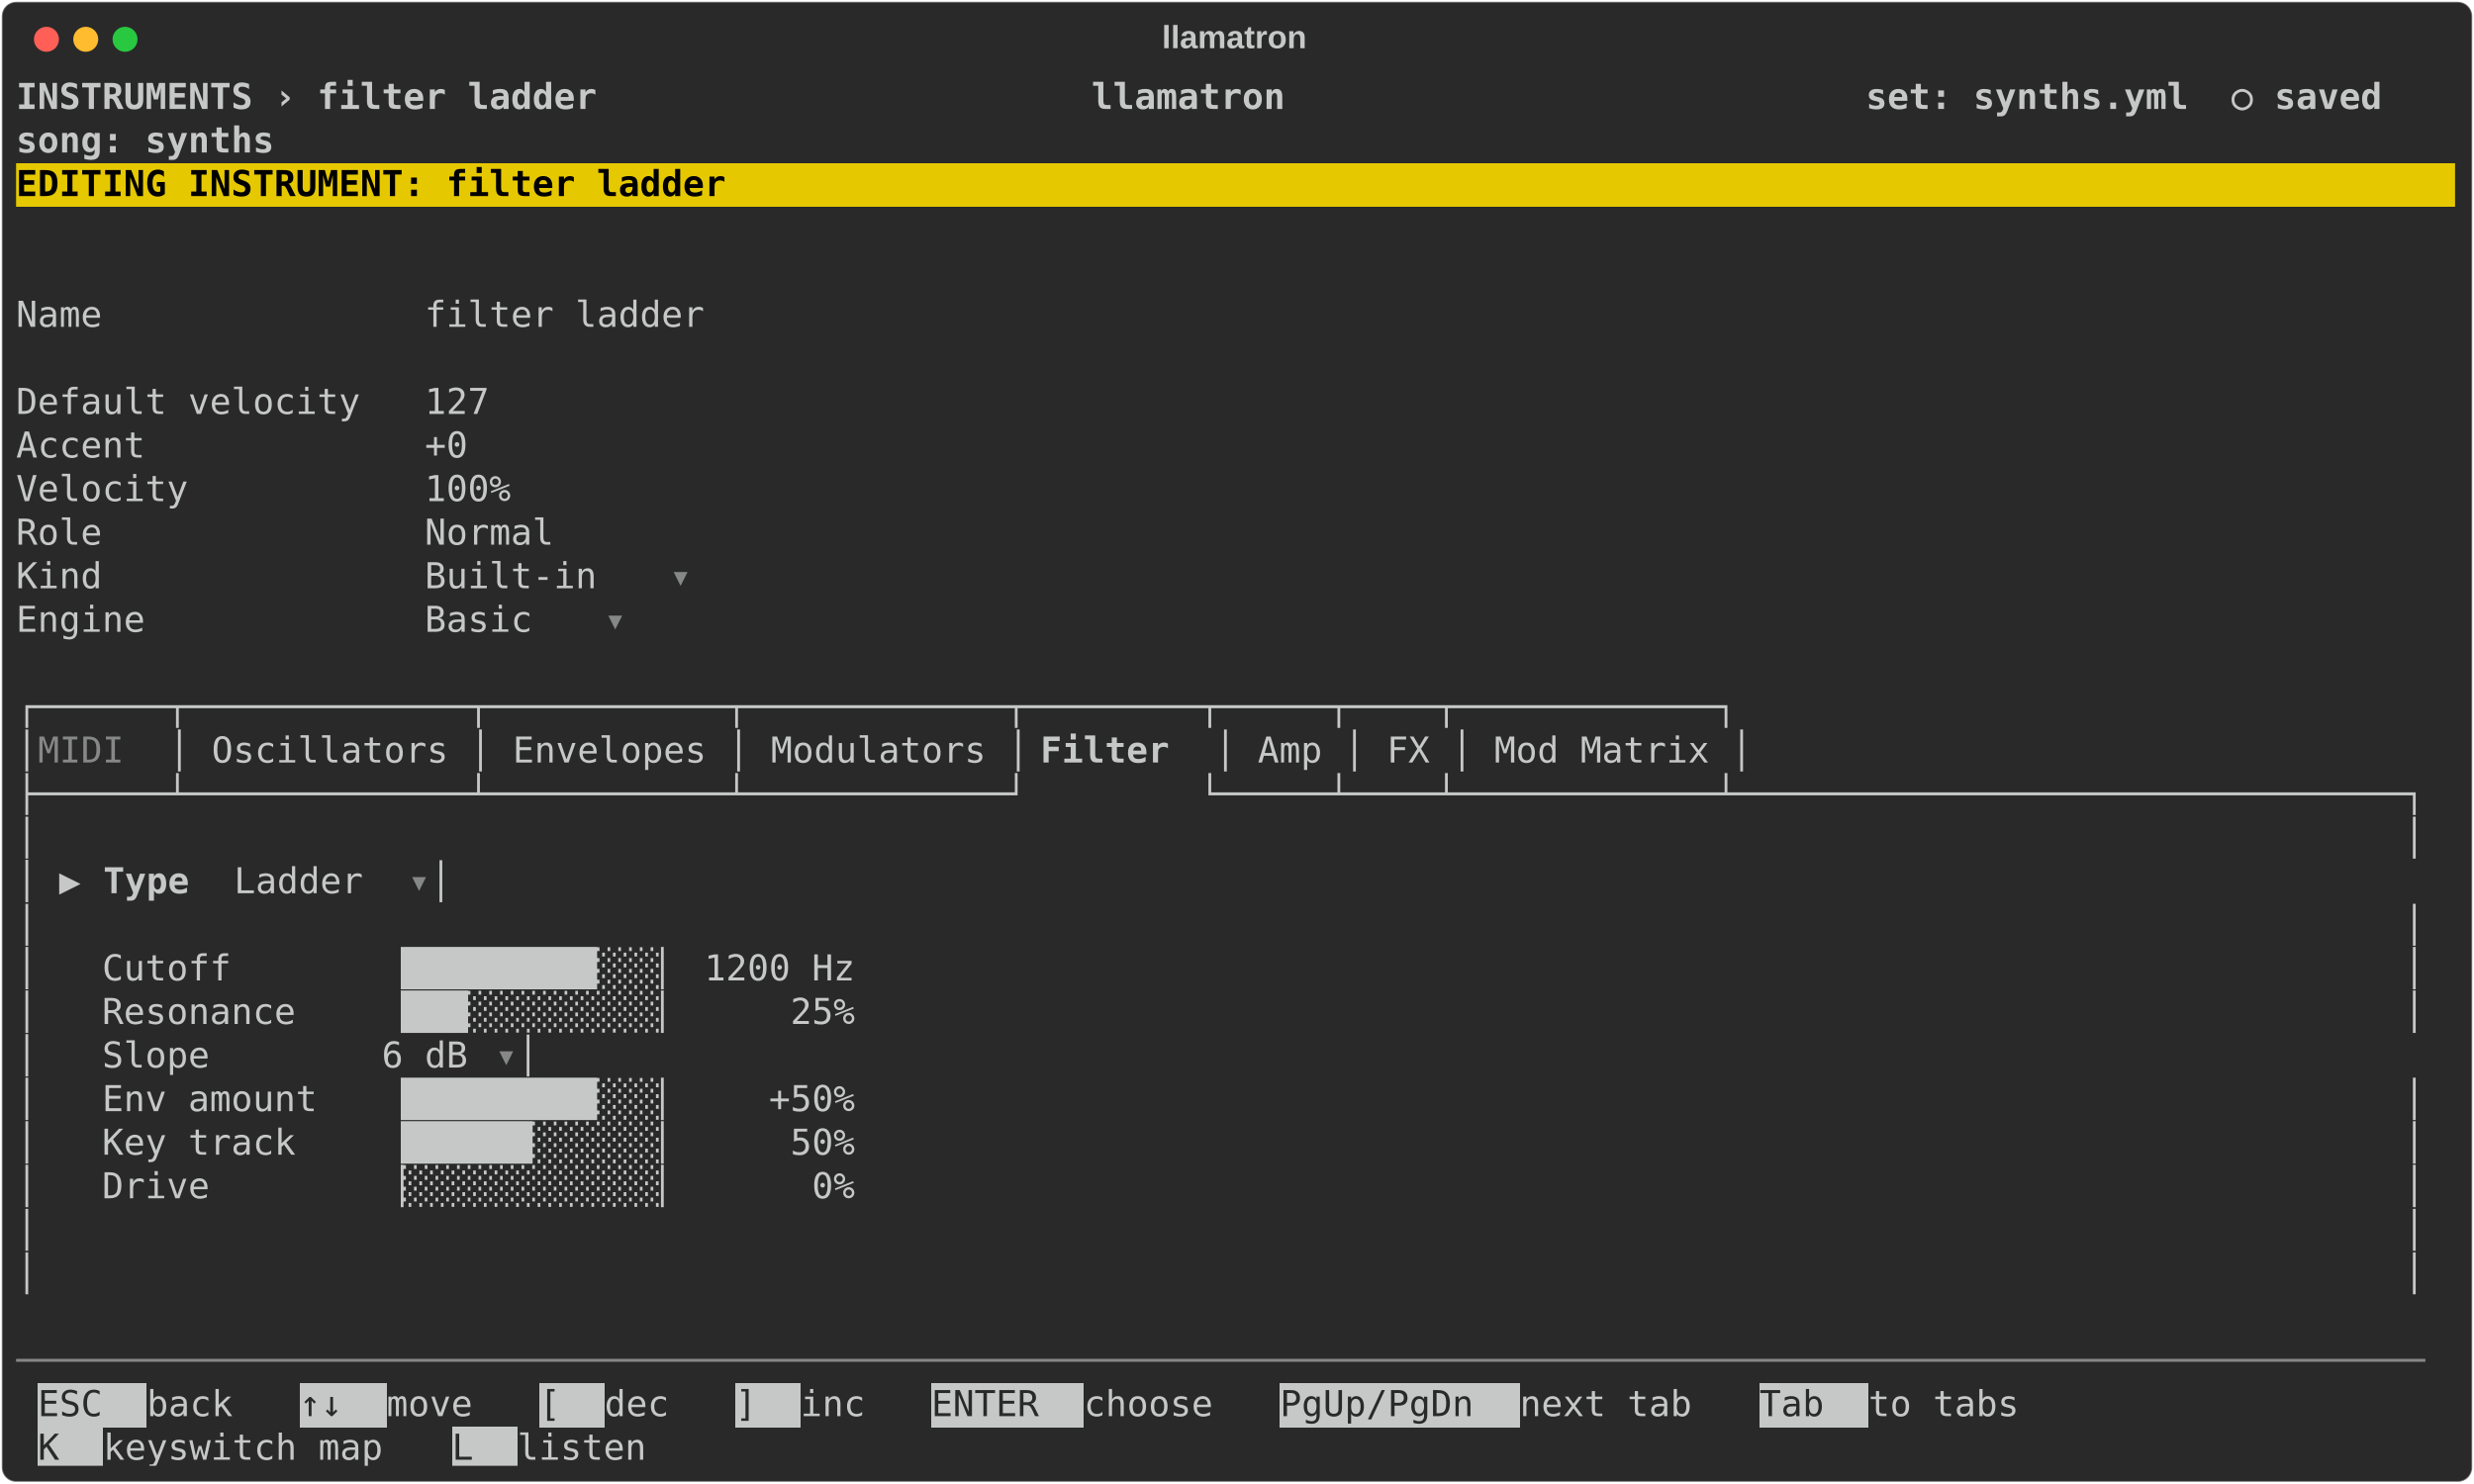
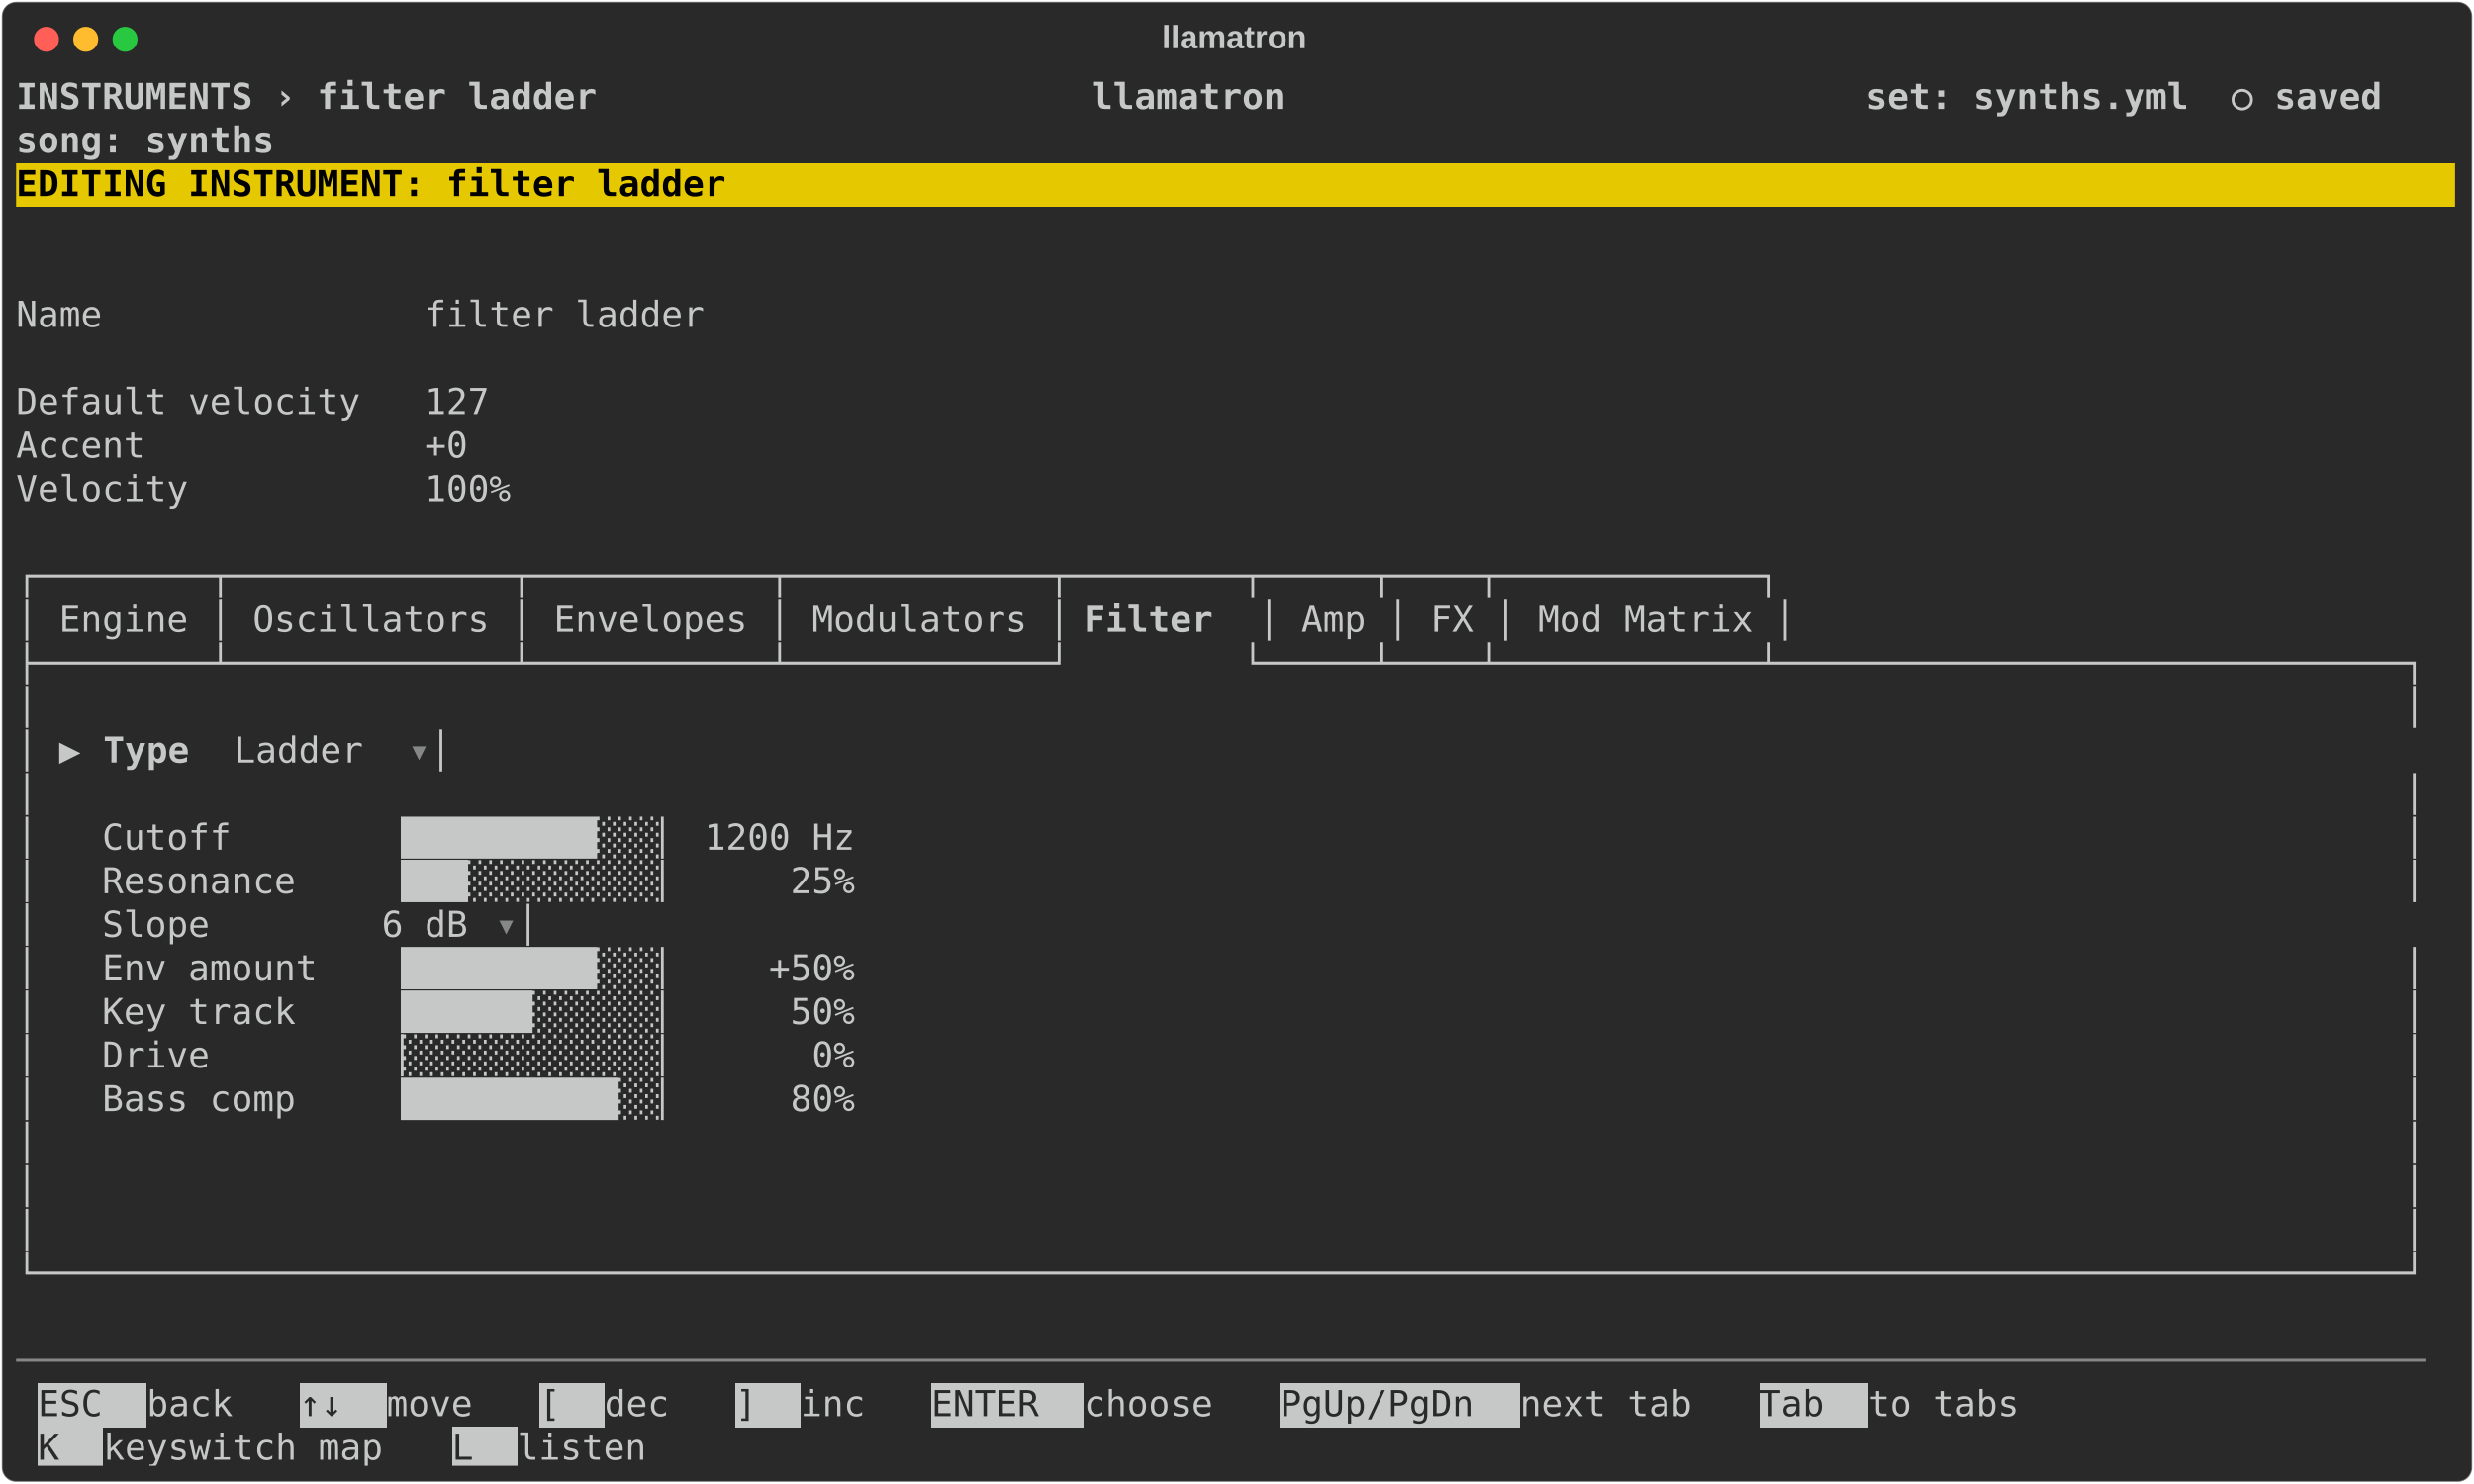
<svg xmlns="http://www.w3.org/2000/svg" class="rich-terminal" viewBox="0 0 1385 830.8">
  <style>

    @font-face {
        font-family: "Fira Code";
        src: local("FiraCode-Regular"),
                url("https://cdnjs.cloudflare.com/ajax/libs/firacode/6.2.0/woff2/FiraCode-Regular.woff2") format("woff2"),
                url("https://cdnjs.cloudflare.com/ajax/libs/firacode/6.2.0/woff/FiraCode-Regular.woff") format("woff");
        font-style: normal;
        font-weight: 400;
    }
    @font-face {
        font-family: "Fira Code";
        src: local("FiraCode-Bold"),
                url("https://cdnjs.cloudflare.com/ajax/libs/firacode/6.2.0/woff2/FiraCode-Bold.woff2") format("woff2"),
                url("https://cdnjs.cloudflare.com/ajax/libs/firacode/6.2.0/woff/FiraCode-Bold.woff") format("woff");
        font-style: bold;
        font-weight: 700;
    }

    .terminal-filter_ladder-matrix {
        font-family: Fira Code, monospace;
        font-size: 20px;
        line-height: 24.4px;
        font-variant-east-asian: full-width;
    }

    .terminal-filter_ladder-title {
        font-size: 18px;
        font-weight: bold;
        font-family: arial;
    }

    .terminal-filter_ladder-r1 { fill: #c5c8c6;font-weight: bold }
.terminal-filter_ladder-r2 { fill: #c5c8c6 }
.terminal-filter_ladder-r3 { fill: #000000;font-weight: bold }
.terminal-filter_ladder-r4 { fill: #868887 }
.terminal-filter_ladder-r5 { fill: #292929 }
    </style>
  <defs>
    <clipPath id="terminal-filter_ladder-clip-terminal">
      <rect x="0" y="0" width="1365.4" height="779.8" />
    </clipPath>
    <clipPath id="terminal-filter_ladder-line-0">
      <rect x="0" y="1.5" width="1366.4" height="24.65" />
    </clipPath>
    <clipPath id="terminal-filter_ladder-line-1">
      <rect x="0" y="25.9" width="1366.4" height="24.65" />
    </clipPath>
    <clipPath id="terminal-filter_ladder-line-2">
      <rect x="0" y="50.3" width="1366.4" height="24.65" />
    </clipPath>
    <clipPath id="terminal-filter_ladder-line-3">
      <rect x="0" y="74.7" width="1366.4" height="24.65" />
    </clipPath>
    <clipPath id="terminal-filter_ladder-line-4">
      <rect x="0" y="99.1" width="1366.4" height="24.65" />
    </clipPath>
    <clipPath id="terminal-filter_ladder-line-5">
      <rect x="0" y="123.5" width="1366.4" height="24.65" />
    </clipPath>
    <clipPath id="terminal-filter_ladder-line-6">
      <rect x="0" y="147.9" width="1366.4" height="24.65" />
    </clipPath>
    <clipPath id="terminal-filter_ladder-line-7">
      <rect x="0" y="172.3" width="1366.4" height="24.65" />
    </clipPath>
    <clipPath id="terminal-filter_ladder-line-8">
      <rect x="0" y="196.7" width="1366.4" height="24.65" />
    </clipPath>
    <clipPath id="terminal-filter_ladder-line-9">
      <rect x="0" y="221.1" width="1366.4" height="24.65" />
    </clipPath>
    <clipPath id="terminal-filter_ladder-line-10">
      <rect x="0" y="245.5" width="1366.4" height="24.65" />
    </clipPath>
    <clipPath id="terminal-filter_ladder-line-11">
      <rect x="0" y="269.9" width="1366.4" height="24.65" />
    </clipPath>
    <clipPath id="terminal-filter_ladder-line-12">
      <rect x="0" y="294.3" width="1366.4" height="24.65" />
    </clipPath>
    <clipPath id="terminal-filter_ladder-line-13">
      <rect x="0" y="318.7" width="1366.4" height="24.65" />
    </clipPath>
    <clipPath id="terminal-filter_ladder-line-14">
      <rect x="0" y="343.1" width="1366.4" height="24.65" />
    </clipPath>
    <clipPath id="terminal-filter_ladder-line-15">
      <rect x="0" y="367.5" width="1366.4" height="24.65" />
    </clipPath>
    <clipPath id="terminal-filter_ladder-line-16">
      <rect x="0" y="391.9" width="1366.4" height="24.65" />
    </clipPath>
    <clipPath id="terminal-filter_ladder-line-17">
      <rect x="0" y="416.3" width="1366.4" height="24.65" />
    </clipPath>
    <clipPath id="terminal-filter_ladder-line-18">
      <rect x="0" y="440.7" width="1366.4" height="24.65" />
    </clipPath>
    <clipPath id="terminal-filter_ladder-line-19">
      <rect x="0" y="465.1" width="1366.4" height="24.65" />
    </clipPath>
    <clipPath id="terminal-filter_ladder-line-20">
      <rect x="0" y="489.5" width="1366.4" height="24.65" />
    </clipPath>
    <clipPath id="terminal-filter_ladder-line-21">
      <rect x="0" y="513.9" width="1366.4" height="24.65" />
    </clipPath>
    <clipPath id="terminal-filter_ladder-line-22">
      <rect x="0" y="538.3" width="1366.4" height="24.65" />
    </clipPath>
    <clipPath id="terminal-filter_ladder-line-23">
      <rect x="0" y="562.7" width="1366.4" height="24.65" />
    </clipPath>
    <clipPath id="terminal-filter_ladder-line-24">
      <rect x="0" y="587.1" width="1366.4" height="24.65" />
    </clipPath>
    <clipPath id="terminal-filter_ladder-line-25">
      <rect x="0" y="611.5" width="1366.4" height="24.65" />
    </clipPath>
    <clipPath id="terminal-filter_ladder-line-26">
      <rect x="0" y="635.9" width="1366.4" height="24.65" />
    </clipPath>
    <clipPath id="terminal-filter_ladder-line-27">
      <rect x="0" y="660.3" width="1366.4" height="24.65" />
    </clipPath>
    <clipPath id="terminal-filter_ladder-line-28">
      <rect x="0" y="684.7" width="1366.4" height="24.65" />
    </clipPath>
    <clipPath id="terminal-filter_ladder-line-29">
      <rect x="0" y="709.1" width="1366.4" height="24.65" />
    </clipPath>
    <clipPath id="terminal-filter_ladder-line-30">
      <rect x="0" y="733.5" width="1366.4" height="24.65" />
    </clipPath>
  </defs>
  <rect fill="#292929" stroke="rgba(255,255,255,0.35)" stroke-width="1" x="1" y="1" width="1383" height="828.8" rx="8" />
  <text class="terminal-filter_ladder-title" fill="#c5c8c6" text-anchor="middle" x="691" y="27">llamatron</text>
  <g transform="translate(26,22)">
    <circle cx="0" cy="0" r="7" fill="#ff5f57" />
    <circle cx="22" cy="0" r="7" fill="#febc2e" />
    <circle cx="44" cy="0" r="7" fill="#28c840" />
  </g>
  <g transform="translate(9, 41)" clip-path="url(#terminal-filter_ladder-clip-terminal)">
    <rect fill="#e6c800" x="0" y="50.3" width="1366.4" height="24.65" shape-rendering="crispEdges" />
    <rect fill="#c5c8c6" x="12.2" y="733.5" width="61" height="24.65" shape-rendering="crispEdges" />
    <rect fill="#c5c8c6" x="158.6" y="733.5" width="48.8" height="24.65" shape-rendering="crispEdges" />
    <rect fill="#c5c8c6" x="292.8" y="733.5" width="36.6" height="24.65" shape-rendering="crispEdges" />
    <rect fill="#c5c8c6" x="402.6" y="733.5" width="36.6" height="24.65" shape-rendering="crispEdges" />
    <rect fill="#c5c8c6" x="512.4" y="733.5" width="85.4" height="24.65" shape-rendering="crispEdges" />
    <rect fill="#c5c8c6" x="707.6" y="733.5" width="134.2" height="24.65" shape-rendering="crispEdges" />
    <rect fill="#c5c8c6" x="976" y="733.5" width="61" height="24.65" shape-rendering="crispEdges" />
    <rect fill="#c5c8c6" x="12.2" y="757.9" width="36.6" height="24.65" shape-rendering="crispEdges" />
    <rect fill="#c5c8c6" x="244" y="757.9" width="36.6" height="24.65" shape-rendering="crispEdges" />
    <g class="terminal-filter_ladder-matrix">
      <text class="terminal-filter_ladder-r1" x="0" y="20" textLength="1366.4" clip-path="url(#terminal-filter_ladder-line-0)"> INSTRUMENTS › filter ladder                       llamatron                           set: synths.yml  ○ saved </text>
      <text class="terminal-filter_ladder-r2" x="1366.4" y="20" textLength="12.2" clip-path="url(#terminal-filter_ladder-line-0)">
</text>
      <text class="terminal-filter_ladder-r1" x="0" y="44.4" textLength="1366.4" clip-path="url(#terminal-filter_ladder-line-1)">                                                                                       song: synths             </text>
      <text class="terminal-filter_ladder-r2" x="1366.4" y="44.4" textLength="12.2" clip-path="url(#terminal-filter_ladder-line-1)">
</text>
      <text class="terminal-filter_ladder-r3" x="0" y="68.8" textLength="1366.4" clip-path="url(#terminal-filter_ladder-line-2)"> EDITING INSTRUMENT: filter ladder                                                                              </text>
      <text class="terminal-filter_ladder-r2" x="1366.4" y="68.8" textLength="12.2" clip-path="url(#terminal-filter_ladder-line-2)">
</text>
      <text class="terminal-filter_ladder-r2" x="1366.4" y="93.2" textLength="12.2" clip-path="url(#terminal-filter_ladder-line-3)">
</text>
      <text class="terminal-filter_ladder-r2" x="1366.4" y="117.6" textLength="12.2" clip-path="url(#terminal-filter_ladder-line-4)">
</text>
      <text class="terminal-filter_ladder-r2" x="0" y="142" textLength="427" clip-path="url(#terminal-filter_ladder-line-5)">  Name               filter ladder </text>
      <text class="terminal-filter_ladder-r2" x="1366.4" y="142" textLength="12.2" clip-path="url(#terminal-filter_ladder-line-5)">
</text>
      <text class="terminal-filter_ladder-r2" x="1366.4" y="166.4" textLength="12.2" clip-path="url(#terminal-filter_ladder-line-6)">
</text>
      <text class="terminal-filter_ladder-r2" x="0" y="190.8" textLength="305" clip-path="url(#terminal-filter_ladder-line-7)">  Default velocity   127 </text>
      <text class="terminal-filter_ladder-r2" x="1366.4" y="190.8" textLength="12.2" clip-path="url(#terminal-filter_ladder-line-7)">
</text>
      <text class="terminal-filter_ladder-r2" x="0" y="215.2" textLength="292.8" clip-path="url(#terminal-filter_ladder-line-8)">  Accent             +0 </text>
      <text class="terminal-filter_ladder-r2" x="1366.4" y="215.2" textLength="12.2" clip-path="url(#terminal-filter_ladder-line-8)">
</text>
      <text class="terminal-filter_ladder-r2" x="0" y="239.6" textLength="317.2" clip-path="url(#terminal-filter_ladder-line-9)">  Velocity           100% </text>
      <text class="terminal-filter_ladder-r2" x="1366.4" y="239.6" textLength="12.2" clip-path="url(#terminal-filter_ladder-line-9)">
</text>
-       <text class="terminal-filter_ladder-r2" x="0" y="264" textLength="341.6" clip-path="url(#terminal-filter_ladder-line-10)">  Role               Normal </text>
      <text class="terminal-filter_ladder-r2" x="1366.4" y="264" textLength="12.2" clip-path="url(#terminal-filter_ladder-line-10)">
</text>
-       <text class="terminal-filter_ladder-r2" x="0" y="288.4" textLength="366" clip-path="url(#terminal-filter_ladder-line-11)">  Kind               Built-in </text>
-       <text class="terminal-filter_ladder-r4" x="366" y="288.4" textLength="12.2" clip-path="url(#terminal-filter_ladder-line-11)">▾</text>
+       <text class="terminal-filter_ladder-r2" x="0" y="288.4" textLength="1000.4" clip-path="url(#terminal-filter_ladder-line-11)">┌────────┬─────────────┬───────────┬────────────┬────────┬─────┬────┬────────────┐</text>
      <text class="terminal-filter_ladder-r2" x="1366.4" y="288.4" textLength="12.2" clip-path="url(#terminal-filter_ladder-line-11)">
</text>
-       <text class="terminal-filter_ladder-r2" x="0" y="312.8" textLength="329.4" clip-path="url(#terminal-filter_ladder-line-12)">  Engine             Basic </text>
-       <text class="terminal-filter_ladder-r4" x="329.4" y="312.8" textLength="12.2" clip-path="url(#terminal-filter_ladder-line-12)">▾</text>
+       <text class="terminal-filter_ladder-r2" x="0" y="312.8" textLength="597.8" clip-path="url(#terminal-filter_ladder-line-12)">│ Engine │ Oscillators │ Envelopes │ Modulators │</text>
+       <text class="terminal-filter_ladder-r1" x="597.8" y="312.8" textLength="97.6" clip-path="url(#terminal-filter_ladder-line-12)"> Filter </text>
+       <text class="terminal-filter_ladder-r2" x="695.4" y="312.8" textLength="305" clip-path="url(#terminal-filter_ladder-line-12)">│ Amp │ FX │ Mod Matrix │</text>
      <text class="terminal-filter_ladder-r2" x="1366.4" y="312.8" textLength="12.2" clip-path="url(#terminal-filter_ladder-line-12)">
</text>
+       <text class="terminal-filter_ladder-r2" x="0" y="337.2" textLength="1366.4" clip-path="url(#terminal-filter_ladder-line-13)">├────────┴─────────────┴───────────┴────────────┘        └─────┴────┴────────────┴─────────────────────────────┐</text>
      <text class="terminal-filter_ladder-r2" x="1366.4" y="337.2" textLength="12.2" clip-path="url(#terminal-filter_ladder-line-13)">
</text>
-       <text class="terminal-filter_ladder-r2" x="0" y="361.6" textLength="976" clip-path="url(#terminal-filter_ladder-line-14)">┌──────┬─────────────┬───────────┬────────────┬────────┬─────┬────┬────────────┐</text>
+       <text class="terminal-filter_ladder-r2" x="0" y="361.6" textLength="1366.4" clip-path="url(#terminal-filter_ladder-line-14)">│                                                                                                              │</text>
      <text class="terminal-filter_ladder-r2" x="1366.4" y="361.6" textLength="12.2" clip-path="url(#terminal-filter_ladder-line-14)">
</text>
-       <text class="terminal-filter_ladder-r2" x="0" y="386" textLength="12.2" clip-path="url(#terminal-filter_ladder-line-15)">│</text>
-       <text class="terminal-filter_ladder-r4" x="12.2" y="386" textLength="73.2" clip-path="url(#terminal-filter_ladder-line-15)"> MIDI </text>
-       <text class="terminal-filter_ladder-r2" x="85.4" y="386" textLength="488" clip-path="url(#terminal-filter_ladder-line-15)">│ Oscillators │ Envelopes │ Modulators │</text>
-       <text class="terminal-filter_ladder-r1" x="573.4" y="386" textLength="97.6" clip-path="url(#terminal-filter_ladder-line-15)"> Filter </text>
-       <text class="terminal-filter_ladder-r2" x="671" y="386" textLength="305" clip-path="url(#terminal-filter_ladder-line-15)">│ Amp │ FX │ Mod Matrix │</text>
+       <text class="terminal-filter_ladder-r2" x="0" y="386" textLength="48.8" clip-path="url(#terminal-filter_ladder-line-15)">│ ▶ </text>
+       <text class="terminal-filter_ladder-r1" x="48.8" y="386" textLength="73.2" clip-path="url(#terminal-filter_ladder-line-15)">Type  </text>
+       <text class="terminal-filter_ladder-r2" x="122" y="386" textLength="97.6" clip-path="url(#terminal-filter_ladder-line-15)"> Ladder </text>
+       <text class="terminal-filter_ladder-r4" x="219.6" y="386" textLength="12.2" clip-path="url(#terminal-filter_ladder-line-15)">▾</text>
+       <text class="terminal-filter_ladder-r2" x="231.8" y="386" textLength="1134.6" clip-path="url(#terminal-filter_ladder-line-15)">                                                                                            │</text>
      <text class="terminal-filter_ladder-r2" x="1366.4" y="386" textLength="12.2" clip-path="url(#terminal-filter_ladder-line-15)">
</text>
-       <text class="terminal-filter_ladder-r2" x="0" y="410.4" textLength="1366.4" clip-path="url(#terminal-filter_ladder-line-16)">├──────┴─────────────┴───────────┴────────────┘        └─────┴────┴────────────┴───────────────────────────────┐</text>
+       <text class="terminal-filter_ladder-r2" x="0" y="410.4" textLength="1366.4" clip-path="url(#terminal-filter_ladder-line-16)">│                                                                                                              │</text>
      <text class="terminal-filter_ladder-r2" x="1366.4" y="410.4" textLength="12.2" clip-path="url(#terminal-filter_ladder-line-16)">
</text>
-       <text class="terminal-filter_ladder-r2" x="0" y="434.8" textLength="1366.4" clip-path="url(#terminal-filter_ladder-line-17)">│                                                                                                              │</text>
+       <text class="terminal-filter_ladder-r2" x="0" y="434.8" textLength="1366.4" clip-path="url(#terminal-filter_ladder-line-17)">│   Cutoff       ▕█████████░░░▏ 1200 Hz                                                                        │</text>
      <text class="terminal-filter_ladder-r2" x="1366.4" y="434.8" textLength="12.2" clip-path="url(#terminal-filter_ladder-line-17)">
</text>
-       <text class="terminal-filter_ladder-r2" x="0" y="459.2" textLength="48.8" clip-path="url(#terminal-filter_ladder-line-18)">│ ▶ </text>
-       <text class="terminal-filter_ladder-r1" x="48.8" y="459.2" textLength="73.2" clip-path="url(#terminal-filter_ladder-line-18)">Type  </text>
-       <text class="terminal-filter_ladder-r2" x="122" y="459.2" textLength="97.6" clip-path="url(#terminal-filter_ladder-line-18)"> Ladder </text>
-       <text class="terminal-filter_ladder-r4" x="219.6" y="459.2" textLength="12.2" clip-path="url(#terminal-filter_ladder-line-18)">▾</text>
-       <text class="terminal-filter_ladder-r2" x="231.8" y="459.2" textLength="1134.6" clip-path="url(#terminal-filter_ladder-line-18)">                                                                                            │</text>
+       <text class="terminal-filter_ladder-r2" x="0" y="459.2" textLength="1366.4" clip-path="url(#terminal-filter_ladder-line-18)">│   Resonance    ▕███░░░░░░░░░▏     25%                                                                        │</text>
      <text class="terminal-filter_ladder-r2" x="1366.4" y="459.2" textLength="12.2" clip-path="url(#terminal-filter_ladder-line-18)">
</text>
-       <text class="terminal-filter_ladder-r2" x="0" y="483.6" textLength="1366.4" clip-path="url(#terminal-filter_ladder-line-19)">│                                                                                                              │</text>
+       <text class="terminal-filter_ladder-r2" x="0" y="483.6" textLength="268.4" clip-path="url(#terminal-filter_ladder-line-19)">│   Slope        6 dB </text>
+       <text class="terminal-filter_ladder-r4" x="268.4" y="483.6" textLength="12.2" clip-path="url(#terminal-filter_ladder-line-19)">▾</text>
+       <text class="terminal-filter_ladder-r2" x="280.6" y="483.6" textLength="1085.8" clip-path="url(#terminal-filter_ladder-line-19)">                                                                                        │</text>
      <text class="terminal-filter_ladder-r2" x="1366.4" y="483.6" textLength="12.2" clip-path="url(#terminal-filter_ladder-line-19)">
</text>
-       <text class="terminal-filter_ladder-r2" x="0" y="508" textLength="1366.4" clip-path="url(#terminal-filter_ladder-line-20)">│   Cutoff       ▕█████████░░░▏ 1200 Hz                                                                        │</text>
+       <text class="terminal-filter_ladder-r2" x="0" y="508" textLength="1366.4" clip-path="url(#terminal-filter_ladder-line-20)">│   Env amount   ▕█████████░░░▏    +50%                                                                        │</text>
      <text class="terminal-filter_ladder-r2" x="1366.4" y="508" textLength="12.2" clip-path="url(#terminal-filter_ladder-line-20)">
</text>
-       <text class="terminal-filter_ladder-r2" x="0" y="532.4" textLength="1366.4" clip-path="url(#terminal-filter_ladder-line-21)">│   Resonance    ▕███░░░░░░░░░▏     25%                                                                        │</text>
+       <text class="terminal-filter_ladder-r2" x="0" y="532.4" textLength="1366.4" clip-path="url(#terminal-filter_ladder-line-21)">│   Key track    ▕██████░░░░░░▏     50%                                                                        │</text>
      <text class="terminal-filter_ladder-r2" x="1366.4" y="532.4" textLength="12.2" clip-path="url(#terminal-filter_ladder-line-21)">
</text>
-       <text class="terminal-filter_ladder-r2" x="0" y="556.8" textLength="268.4" clip-path="url(#terminal-filter_ladder-line-22)">│   Slope        6 dB </text>
-       <text class="terminal-filter_ladder-r4" x="268.4" y="556.8" textLength="12.2" clip-path="url(#terminal-filter_ladder-line-22)">▾</text>
-       <text class="terminal-filter_ladder-r2" x="280.6" y="556.8" textLength="1085.8" clip-path="url(#terminal-filter_ladder-line-22)">                                                                                        │</text>
+       <text class="terminal-filter_ladder-r2" x="0" y="556.8" textLength="1366.4" clip-path="url(#terminal-filter_ladder-line-22)">│   Drive        ▕░░░░░░░░░░░░▏      0%                                                                        │</text>
      <text class="terminal-filter_ladder-r2" x="1366.4" y="556.8" textLength="12.2" clip-path="url(#terminal-filter_ladder-line-22)">
</text>
-       <text class="terminal-filter_ladder-r2" x="0" y="581.2" textLength="1366.4" clip-path="url(#terminal-filter_ladder-line-23)">│   Env amount   ▕█████████░░░▏    +50%                                                                        │</text>
+       <text class="terminal-filter_ladder-r2" x="0" y="581.2" textLength="1366.4" clip-path="url(#terminal-filter_ladder-line-23)">│   Bass comp    ▕██████████░░▏     80%                                                                        │</text>
      <text class="terminal-filter_ladder-r2" x="1366.4" y="581.2" textLength="12.2" clip-path="url(#terminal-filter_ladder-line-23)">
</text>
-       <text class="terminal-filter_ladder-r2" x="0" y="605.6" textLength="1366.4" clip-path="url(#terminal-filter_ladder-line-24)">│   Key track    ▕██████░░░░░░▏     50%                                                                        │</text>
+       <text class="terminal-filter_ladder-r2" x="0" y="605.6" textLength="1366.4" clip-path="url(#terminal-filter_ladder-line-24)">│                                                                                                              │</text>
      <text class="terminal-filter_ladder-r2" x="1366.4" y="605.6" textLength="12.2" clip-path="url(#terminal-filter_ladder-line-24)">
</text>
-       <text class="terminal-filter_ladder-r2" x="0" y="630" textLength="1366.4" clip-path="url(#terminal-filter_ladder-line-25)">│   Drive        ▕░░░░░░░░░░░░▏      0%                                                                        │</text>
+       <text class="terminal-filter_ladder-r2" x="0" y="630" textLength="1366.4" clip-path="url(#terminal-filter_ladder-line-25)">│                                                                                                              │</text>
      <text class="terminal-filter_ladder-r2" x="1366.4" y="630" textLength="12.2" clip-path="url(#terminal-filter_ladder-line-25)">
</text>
      <text class="terminal-filter_ladder-r2" x="0" y="654.4" textLength="1366.4" clip-path="url(#terminal-filter_ladder-line-26)">│                                                                                                              │</text>
      <text class="terminal-filter_ladder-r2" x="1366.4" y="654.4" textLength="12.2" clip-path="url(#terminal-filter_ladder-line-26)">
</text>
-       <text class="terminal-filter_ladder-r2" x="0" y="678.8" textLength="1366.4" clip-path="url(#terminal-filter_ladder-line-27)">│                                                                                                              │</text>
+       <text class="terminal-filter_ladder-r2" x="0" y="678.8" textLength="1366.4" clip-path="url(#terminal-filter_ladder-line-27)">└──────────────────────────────────────────────────────────────────────────────────────────────────────────────┘</text>
      <text class="terminal-filter_ladder-r2" x="1366.4" y="678.8" textLength="12.2" clip-path="url(#terminal-filter_ladder-line-27)">
</text>
      <text class="terminal-filter_ladder-r2" x="1366.4" y="703.2" textLength="12.2" clip-path="url(#terminal-filter_ladder-line-28)">
</text>
      <text class="terminal-filter_ladder-r4" x="0" y="727.6" textLength="1366.4" clip-path="url(#terminal-filter_ladder-line-29)">────────────────────────────────────────────────────────────────────────────────────────────────────────────────</text>
      <text class="terminal-filter_ladder-r2" x="1366.4" y="727.6" textLength="12.2" clip-path="url(#terminal-filter_ladder-line-29)">
</text>
      <text class="terminal-filter_ladder-r5" x="12.2" y="752" textLength="61" clip-path="url(#terminal-filter_ladder-line-30)"> ESC </text>
      <text class="terminal-filter_ladder-r2" x="73.2" y="752" textLength="85.4" clip-path="url(#terminal-filter_ladder-line-30)"> back  </text>
      <text class="terminal-filter_ladder-r5" x="158.6" y="752" textLength="48.8" clip-path="url(#terminal-filter_ladder-line-30)"> ↑↓ </text>
      <text class="terminal-filter_ladder-r2" x="207.4" y="752" textLength="85.4" clip-path="url(#terminal-filter_ladder-line-30)"> move  </text>
      <text class="terminal-filter_ladder-r5" x="292.8" y="752" textLength="36.6" clip-path="url(#terminal-filter_ladder-line-30)"> [ </text>
      <text class="terminal-filter_ladder-r2" x="329.4" y="752" textLength="73.2" clip-path="url(#terminal-filter_ladder-line-30)"> dec  </text>
      <text class="terminal-filter_ladder-r5" x="402.6" y="752" textLength="36.6" clip-path="url(#terminal-filter_ladder-line-30)"> ] </text>
      <text class="terminal-filter_ladder-r2" x="439.2" y="752" textLength="73.2" clip-path="url(#terminal-filter_ladder-line-30)"> inc  </text>
      <text class="terminal-filter_ladder-r5" x="512.4" y="752" textLength="85.4" clip-path="url(#terminal-filter_ladder-line-30)"> ENTER </text>
      <text class="terminal-filter_ladder-r2" x="597.8" y="752" textLength="109.8" clip-path="url(#terminal-filter_ladder-line-30)"> choose  </text>
      <text class="terminal-filter_ladder-r5" x="707.6" y="752" textLength="134.2" clip-path="url(#terminal-filter_ladder-line-30)"> PgUp/PgDn </text>
      <text class="terminal-filter_ladder-r2" x="841.8" y="752" textLength="134.2" clip-path="url(#terminal-filter_ladder-line-30)"> next tab  </text>
      <text class="terminal-filter_ladder-r5" x="976" y="752" textLength="61" clip-path="url(#terminal-filter_ladder-line-30)"> Tab </text>
      <text class="terminal-filter_ladder-r2" x="1037" y="752" textLength="122" clip-path="url(#terminal-filter_ladder-line-30)"> to tabs  </text>
      <text class="terminal-filter_ladder-r2" x="1366.4" y="752" textLength="12.2" clip-path="url(#terminal-filter_ladder-line-30)">
</text>
      <text class="terminal-filter_ladder-r5" x="12.2" y="776.4" textLength="36.6" clip-path="url(#terminal-filter_ladder-line-31)"> K </text>
      <text class="terminal-filter_ladder-r2" x="48.8" y="776.4" textLength="195.2" clip-path="url(#terminal-filter_ladder-line-31)"> keyswitch map  </text>
      <text class="terminal-filter_ladder-r5" x="244" y="776.4" textLength="36.6" clip-path="url(#terminal-filter_ladder-line-31)"> L </text>
      <text class="terminal-filter_ladder-r2" x="280.6" y="776.4" textLength="109.8" clip-path="url(#terminal-filter_ladder-line-31)"> listen  </text>
    </g>
  </g>
</svg>
